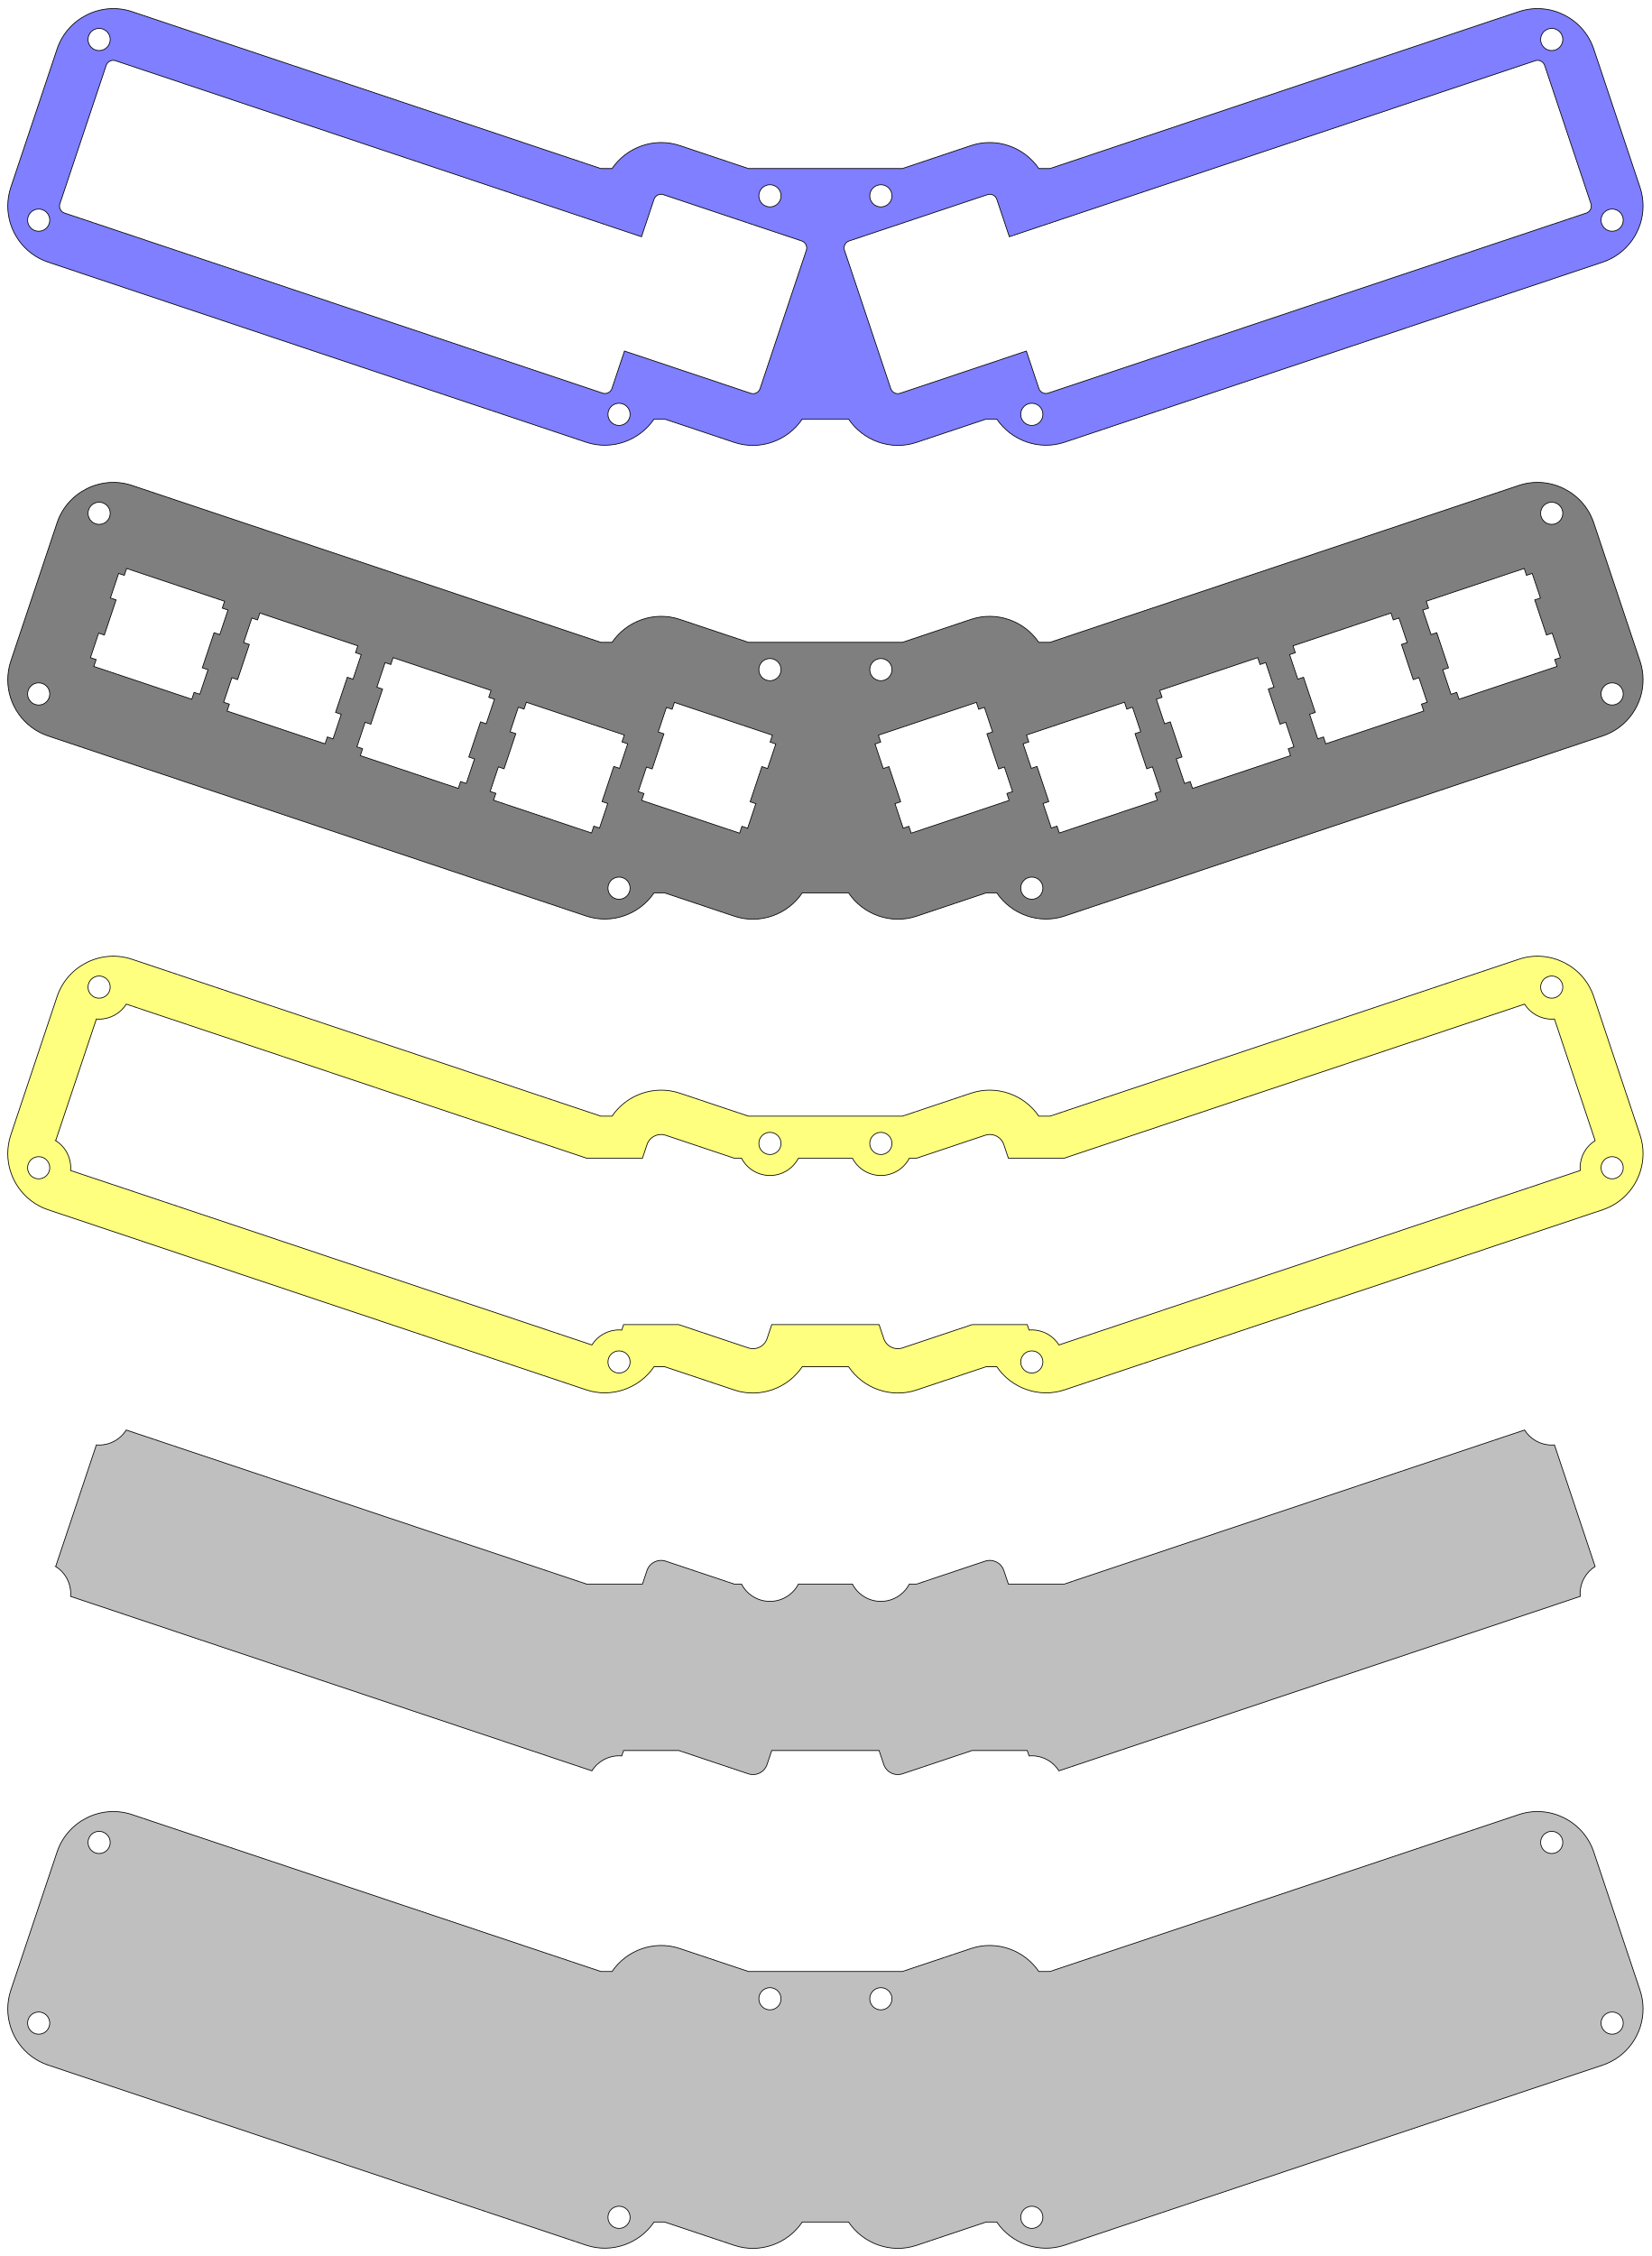
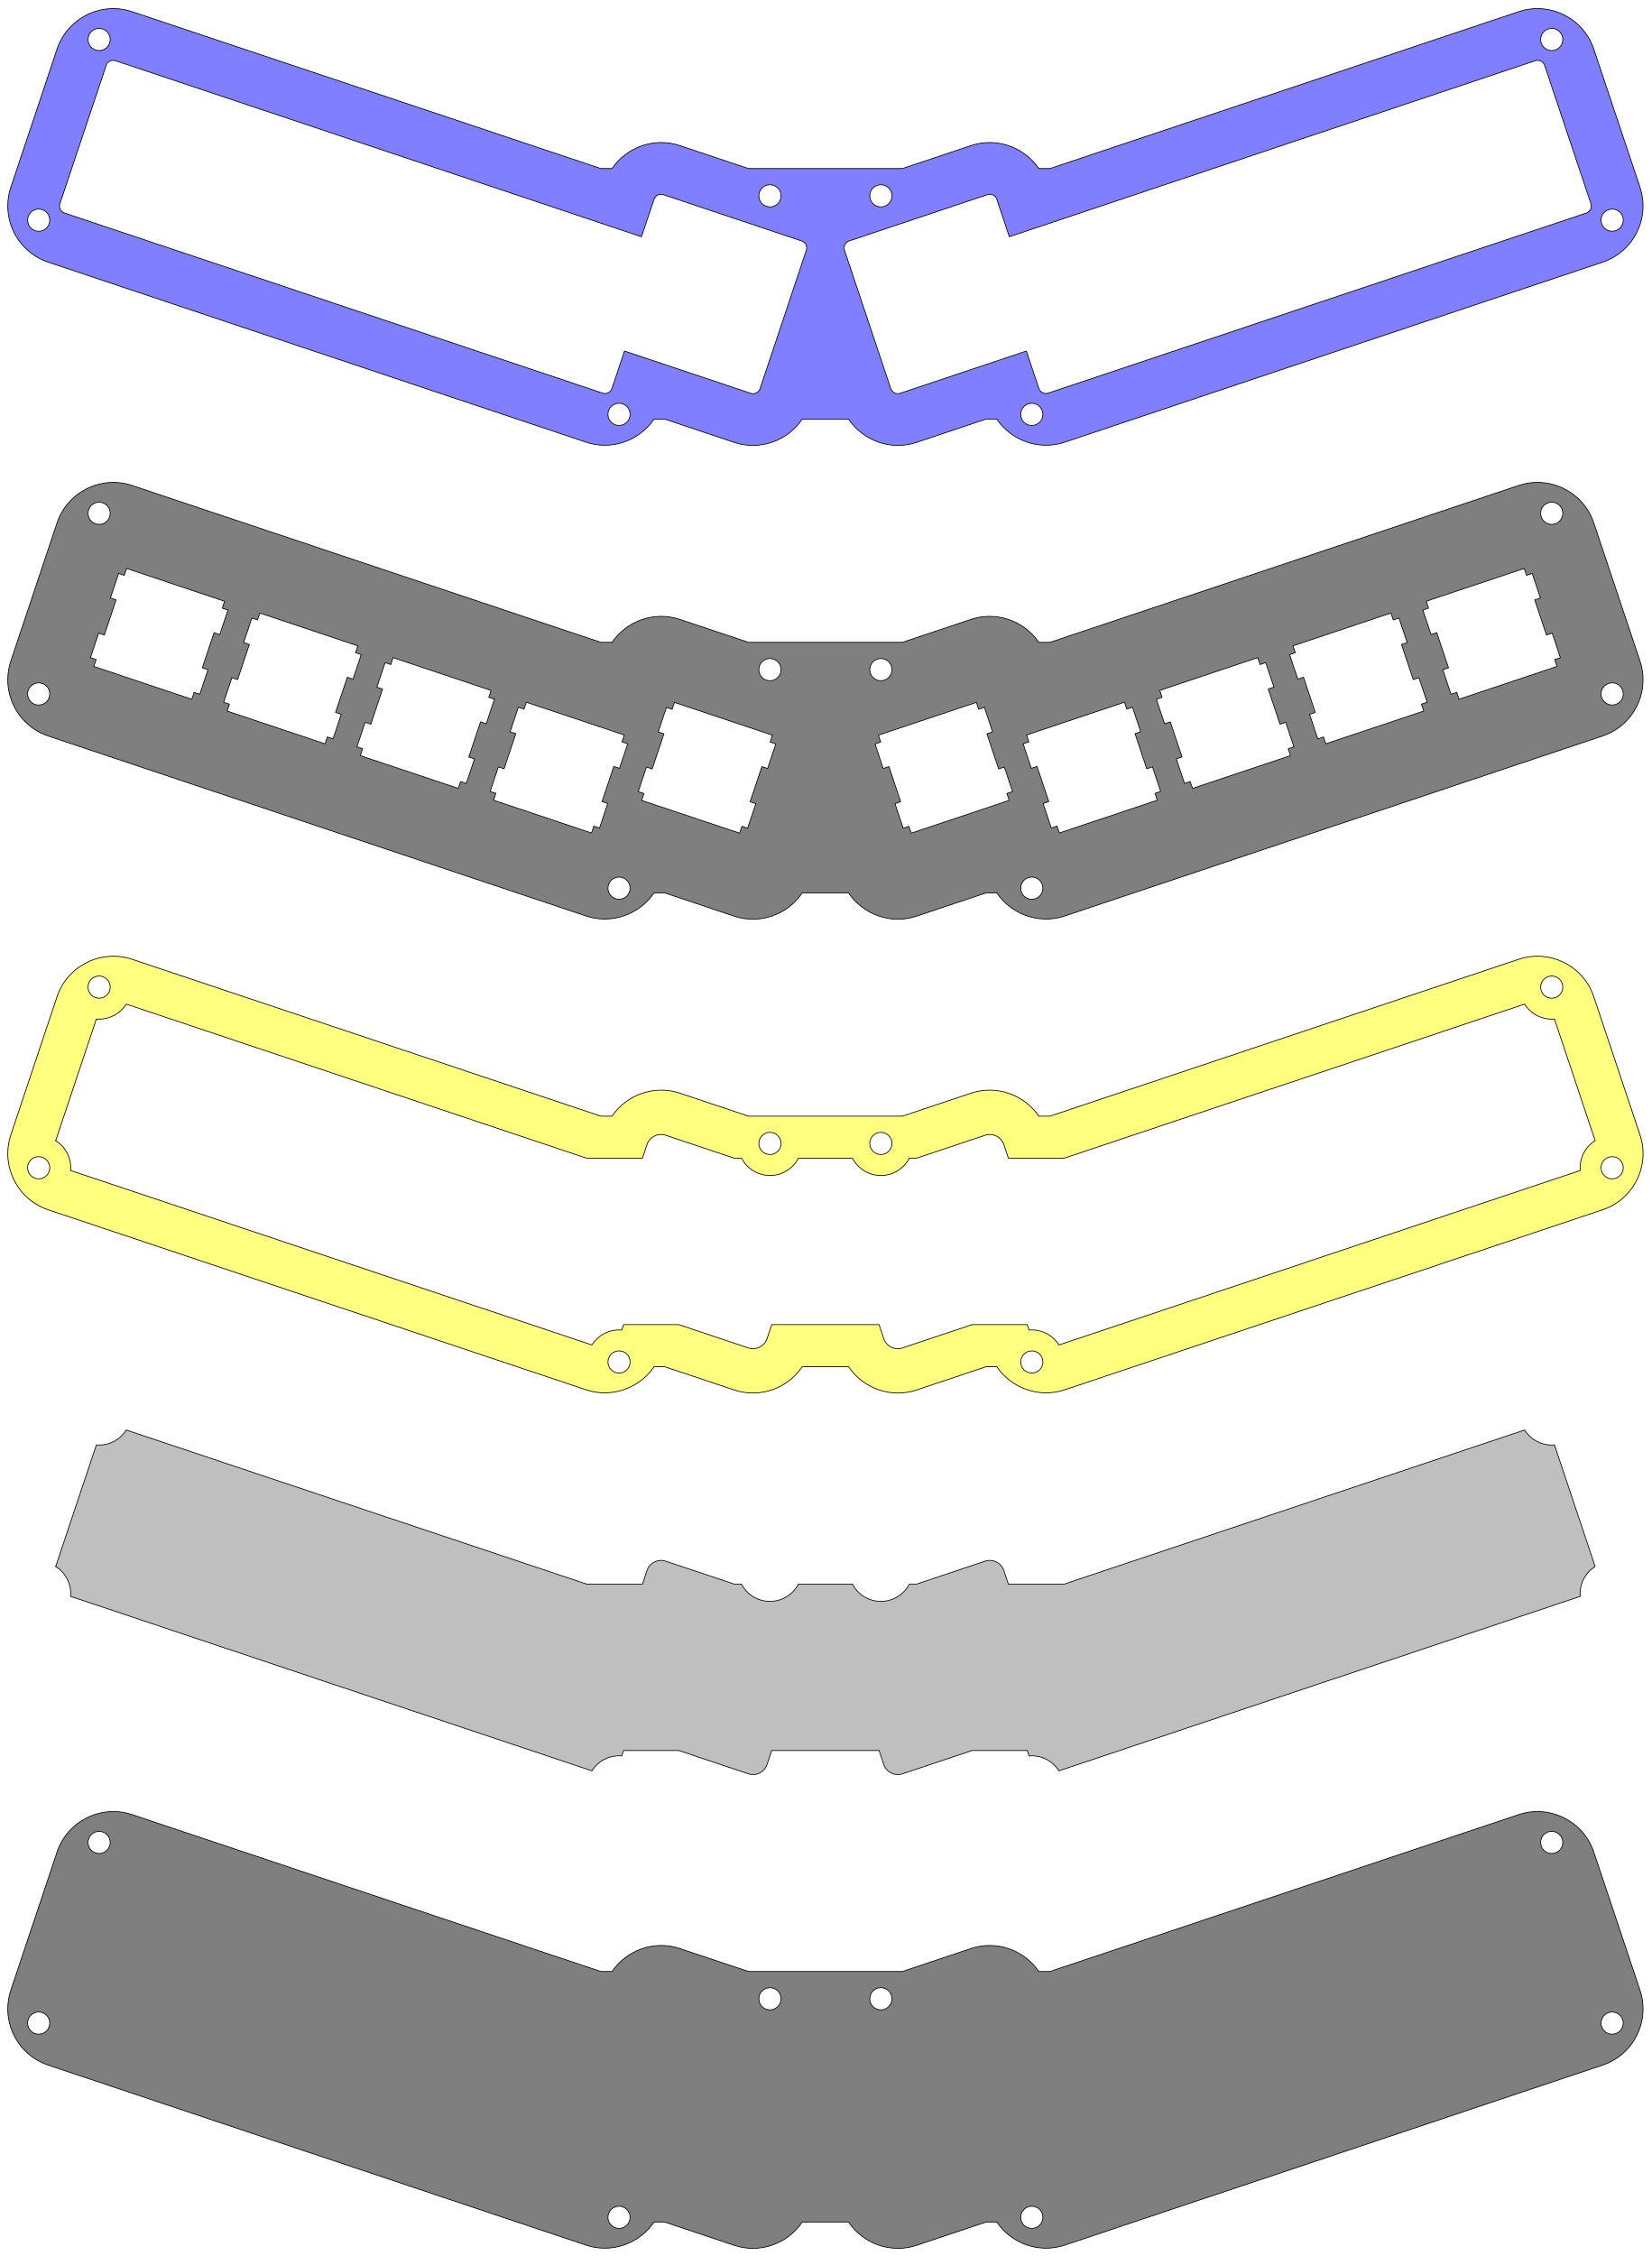
<svg xmlns="http://www.w3.org/2000/svg" height="1152.492" stroke-opacity="1" viewBox="0 0 844 1152" font-size="1" width="843.743" stroke="rgb(0,0,0)" version="1.1">
  <defs />
-   <g stroke-linejoin="miter" stroke-opacity="1.0" fill-opacity="0.5" stroke="rgb(0,0,0)" stroke-width="0.378" fill="rgb(128,128,128)" stroke-linecap="butt" stroke-miterlimit="10.0">
+   <g stroke-linejoin="miter" stroke-opacity="1.0" fill-opacity="0.5" stroke="rgb(0,0,0)" stroke-width="0.378" fill="rgb(0,0,0)" stroke-linecap="butt" stroke-miterlimit="10.0">
    <path d="M 3.969,1026.206 c 0,-3.188 0.496,-6.404 1.563 -9.595c 7.883,-23.56 15.766,-47.12 23.649 -70.681c 5.27,-15.75 22.518,-24.349 38.268 -19.08c 22.7,7.595 45.4,15.191 68.1 22.786c 0.86,0.288 1.72,0.576 2.581 0.864c 0.002,0.001 0.003,0.001 0.004 0.002c 21.838,7.307 43.677,14.614 65.515 21.921c 0.86,0.288 1.72,0.576 2.581 0.864c 21.84,7.308 43.68,14.615 65.519 21.922c 0.86,0.288 1.72,0.576 2.581 0.863c 0.002,0.001 0.003,0.001 0.005 0.002c 10.918,3.653 21.837,7.306 32.755 10.96c 1.907,-0 3.814,-0 5.721 -0c 7.424,-10.92 21.547,-16.118 34.634 -11.739c 11.694,3.913 23.389,7.826 35.083 11.739c 13.114,-0 26.229,-0 39.343 -0c 13.114,-0 26.229,-0 39.343 -0c 11.694,-3.913 23.389,-7.826 35.083 -11.739c 13.088,-4.379 27.21,0.819 34.634 11.739c 1.907,-0 3.814,-0 5.721 -0c 10.918,-3.653 21.837,-7.306 32.755 -10.96c 0.002,-0.001 0.003,-0.001 0.005 -0.002c 0.86,-0.288 1.72,-0.576 2.581 -0.863c 21.84,-7.308 43.68,-14.615 65.519 -21.922c 0.86,-0.288 1.72,-0.576 2.581 -0.864c 21.838,-7.307 43.677,-14.614 65.515 -21.921c 0.002,-0.001 0.003,-0.001 0.004 -0.002c 0.86,-0.288 1.72,-0.576 2.581 -0.864c 22.7,-7.595 45.4,-15.191 68.1 -22.786c 15.75,-5.27 32.998,3.33 38.268 19.08c 7.883,23.56 15.766,47.12 23.649 70.681c 1.067,3.19 1.563,6.406 1.563 9.595c 0,12.609 -8.027,24.452 -20.643 28.673c -22.7,7.595 -45.4,15.191 -68.1 22.786c -0.86,0.288 -1.72,0.576 -2.581 0.864c -0.002,0.001 -0.003,0.001 -0.005 0.002c -21.838,7.307 -43.676,14.614 -65.514 21.921c -0.86,0.288 -1.72,0.576 -2.581 0.864c -0.001,0 -0.002,0.001 -0.003 0.001c -21.839,7.307 -43.677,14.614 -65.516 21.921c -0.86,0.288 -1.721,0.576 -2.581 0.864c -10.92,3.654 -21.84,7.308 -32.76 10.961c -11.78,3.942 -23.56,7.883 -35.34 11.825c -13.122,4.391 -27.284,-0.847 -34.692 -11.825c -1.802,-0 -3.604,-0 -5.406 -0c -11.866,3.97 -23.732,7.941 -35.597 11.911c -13.156,4.402 -27.358,-0.874 -34.75 -11.911c -3.944,-0 -7.889,-0 -11.833 -0c -3.944,-0 -7.889,-0 -11.833 -0c -7.392,11.037 -21.594,16.313 -34.75 11.911c -11.866,-3.97 -23.732,-7.941 -35.597 -11.911c -1.802,-0 -3.604,-0 -5.406 -0c -7.408,10.978 -21.57,16.215 -34.692 11.825c -11.78,-3.942 -23.56,-7.883 -35.34 -11.825c -10.92,-3.654 -21.84,-7.308 -32.76 -10.961c -0.86,-0.288 -1.721,-0.576 -2.581 -0.864c -21.839,-7.307 -43.677,-14.614 -65.516 -21.921c -0.001,-0 -0.002,-0.001 -0.003 -0.001c -0.86,-0.288 -1.72,-0.576 -2.581 -0.864c -21.838,-7.307 -43.676,-14.614 -65.514 -21.921c -0.002,-0.001 -0.003,-0.001 -0.005 -0.002c -0.86,-0.288 -1.72,-0.576 -2.581 -0.864c -22.7,-7.595 -45.4,-15.191 -68.1 -22.786c -12.616,-4.221 -20.643,-16.064 -20.643 -28.673ZM 14.099,1033.404 c 0,3.131 2.538,5.669 5.669 5.669c 3.131,-0 5.669,-2.538 5.669 -5.669c 0,-3.131 -2.538,-5.669 -5.669 -5.669c -3.131,-0 -5.669,2.538 -5.669 5.669ZM 44.987,941.087 c 0,3.131 2.538,5.669 5.669 5.669c 3.131,-0 5.669,-2.538 5.669 -5.669c 0,-3.131 -2.538,-5.669 -5.669 -5.669c -3.131,-0 -5.669,2.538 -5.669 5.669ZM 310.716,1132.651 c 0,3.131 2.538,5.669 5.669 5.669c 3.131,-0 5.669,-2.538 5.669 -5.669c 0,-3.131 -2.538,-5.669 -5.669 -5.669c -3.131,-0 -5.669,2.538 -5.669 5.669ZM 387.856,1020.976 c 0,3.131 2.538,5.669 5.669 5.669c 3.131,-0 5.669,-2.538 5.669 -5.669c 0,-3.131 -2.538,-5.669 -5.669 -5.669c -3.131,-0 -5.669,2.538 -5.669 5.669ZM 444.548,1020.976 c 0,3.131 2.538,5.669 5.669 5.669c 3.131,-0 5.669,-2.538 5.669 -5.669c 0,-3.131 -2.538,-5.669 -5.669 -5.669c -3.131,-0 -5.669,2.538 -5.669 5.669ZM 521.688,1132.651 c 0,3.131 2.538,5.669 5.669 5.669c 3.131,-0 5.669,-2.538 5.669 -5.669c 0,-3.131 -2.538,-5.669 -5.669 -5.669c -3.131,-0 -5.669,2.538 -5.669 5.669ZM 787.417,941.087 c 0,3.131 2.538,5.669 5.669 5.669c 3.131,-0 5.669,-2.538 5.669 -5.669c 0,-3.131 -2.538,-5.669 -5.669 -5.669c -3.131,-0 -5.669,2.538 -5.669 5.669ZM 818.305,1033.404 c 0,3.131 2.538,5.669 5.669 5.669c 3.131,-0 5.669,-2.538 5.669 -5.669c 0,-3.131 -2.538,-5.669 -5.669 -5.669c -3.131,-0 -5.669,2.538 -5.669 5.669Z" />
  </g>
  <g stroke-linejoin="miter" stroke-opacity="1.0" fill-opacity="0.5" stroke="rgb(0,0,0)" stroke-width="0.378" fill="rgb(128,128,128)" stroke-linecap="butt" stroke-miterlimit="10.0">
    <path d="M 28.47,800.071 c 6.928,-20.707 13.857,-41.414 20.785 -62.121c 0.462,0.039 0.93,0.059 1.402 0.059c 5.848,-0 10.98,-3.065 13.878 -7.676c 21.273,7.118 42.546,14.236 63.819 21.354c 0.86,0.288 1.72,0.576 2.581 0.864c 0.002,0.001 0.003,0.001 0.004 0.002c 21.838,7.307 43.677,14.614 65.515 21.921c 0.86,0.288 1.72,0.576 2.581 0.864c 21.84,7.308 43.68,14.615 65.519 21.922c 0.86,0.288 1.72,0.576 2.581 0.864c 0.002,0.001 0.003,0.001 0.005 0.002c 10.918,3.653 21.837,7.306 32.755 10.96c 9.485,-0 18.971,-0 28.456 -0c 0.777,-2.323 1.554,-4.646 2.332 -6.969c 1.321,-3.947 5.62,-6.09 9.567 -4.77c 11.694,3.913 23.389,7.826 35.084 11.739c 1.22,-0 2.441,-0 3.661 -0c 2.732,5.239 8.214,8.815 14.531 8.815c 6.317,-0 11.799,-3.577 14.531 -8.815c 4.605,-0 9.21,-0 13.815 -0c 4.605,-0 9.21,-0 13.815 -0c 2.732,5.239 8.214,8.815 14.531 8.815c 6.317,-0 11.799,-3.577 14.531 -8.815c 1.22,-0 2.441,-0 3.661 -0c 11.694,-3.913 23.389,-7.826 35.084 -11.739c 3.947,-1.321 8.246,0.823 9.567 4.77c 0.777,2.323 1.554,4.646 2.332 6.969c 9.485,-0 18.971,-0 28.456 -0c 0,-0 0,-0 0 -0c 10.918,-3.653 21.837,-7.306 32.755 -10.96c 0.002,-0.001 0.003,-0.001 0.005 -0.002c 0.86,-0.288 1.72,-0.576 2.581 -0.864c 21.84,-7.308 43.68,-14.615 65.519 -21.922c 0.86,-0.288 1.72,-0.576 2.581 -0.864c 21.838,-7.307 43.677,-14.614 65.515 -21.921c 0.002,-0.001 0.003,-0.001 0.004 -0.002c 0.86,-0.288 1.72,-0.576 2.581 -0.864c 21.273,-7.118 42.546,-14.236 63.819 -21.354c 2.897,4.611 8.03,7.676 13.878 7.676c 0.472,-0 0.94,-0.02 1.402 -0.059c 6.928,20.707 13.857,41.414 20.785 62.121c -4.611,2.897 -7.676,8.03 -7.676 13.878c 0,0.472 0.02,0.94 0.059 1.402c -21.274,7.118 -42.547,14.236 -63.821 21.354c -0.86,0.288 -1.72,0.576 -2.581 0.864c -0.002,0.001 -0.003,0.001 -0.005 0.002c -21.838,7.307 -43.676,14.614 -65.514 21.921c -0.86,0.288 -1.72,0.576 -2.581 0.864c -0.001,0 -0.002,0.001 -0.003 0.001c -21.839,7.307 -43.677,14.614 -65.516 21.921c -0.86,0.288 -1.72,0.576 -2.581 0.864c -10.92,3.654 -21.84,7.308 -32.76 10.961c -10.353,3.464 -20.706,6.928 -31.06 10.392c -2.897,-4.611 -8.03,-7.676 -13.878 -7.676c -0.472,-0 -0.94,0.02 -1.402 0.059c -0.309,-0.925 -0.619,-1.85 -0.929 -2.775c -9.39,-0 -18.78,-0 -28.171 -0c -11.866,3.97 -23.732,7.94 -35.597 11.911c -3.947,1.321 -8.246,-0.823 -9.567 -4.77c -0.796,-2.38 -1.593,-4.761 -2.389 -7.141c -9.144,-0 -18.288,-0 -27.431 -0c -9.144,-0 -18.288,-0 -27.431 -0c -0.796,2.38 -1.593,4.761 -2.389 7.141c -1.321,3.947 -5.62,6.09 -9.567 4.77c -11.866,-3.97 -23.732,-7.941 -35.597 -11.911c -9.39,-0 -18.78,-0 -28.171 -0c -0.309,0.925 -0.619,1.85 -0.929 2.775c -0.462,-0.039 -0.93,-0.059 -1.402 -0.059c -5.848,-0 -10.98,3.065 -13.878 7.676c -10.353,-3.464 -20.706,-6.928 -31.06 -10.392c -10.92,-3.654 -21.84,-7.308 -32.76 -10.961c -0.86,-0.288 -1.72,-0.576 -2.581 -0.864c -21.839,-7.307 -43.677,-14.614 -65.516 -21.921c -0.001,-0 -0.002,-0.001 -0.003 -0.001c -0.86,-0.288 -1.72,-0.576 -2.581 -0.864c -21.838,-7.307 -43.676,-14.614 -65.514 -21.921c -0.002,-0.001 -0.003,-0.001 -0.005 -0.002c -0.86,-0.288 -1.72,-0.576 -2.581 -0.864c -21.273,-7.118 -42.547,-14.236 -63.821 -21.354c 0.039,-0.462 0.059,-0.93 0.059 -1.402c 0,-5.848 -3.065,-10.98 -7.676 -13.878Z" />
  </g>
  <g stroke-linejoin="miter" stroke-opacity="1.0" fill-opacity="0.5" stroke="rgb(0,0,0)" stroke-width="0.378" fill="rgb(255,255,0)" stroke-linecap="butt" stroke-miterlimit="10.0">
    <path d="M 3.969,589.118 c 0,-3.188 0.496,-6.404 1.563 -9.595c 7.883,-23.56 15.766,-47.12 23.649 -70.681c 5.27,-15.75 22.518,-24.349 38.268 -19.08c 22.7,7.595 45.4,15.191 68.1 22.786c 0.86,0.288 1.72,0.576 2.581 0.864c 0.002,0.001 0.003,0.001 0.004 0.002c 21.838,7.307 43.677,14.614 65.515 21.921c 0.86,0.288 1.72,0.576 2.581 0.864c 21.84,7.308 43.68,14.615 65.519 21.922c 0.86,0.288 1.72,0.576 2.581 0.863c 0.002,0.001 0.003,0.001 0.005 0.002c 10.918,3.653 21.837,7.306 32.755 10.96c 1.907,-0 3.814,-0 5.721 -0c 7.424,-10.92 21.547,-16.118 34.634 -11.739c 11.694,3.913 23.389,7.826 35.083 11.739c 13.114,-0 26.229,-0 39.343 -0c 13.114,-0 26.229,-0 39.343 -0c 11.694,-3.913 23.389,-7.826 35.083 -11.739c 13.088,-4.379 27.21,0.819 34.634 11.739c 1.907,-0 3.814,-0 5.721 -0c 10.918,-3.653 21.837,-7.306 32.755 -10.96c 0.002,-0.001 0.003,-0.001 0.005 -0.002c 0.86,-0.288 1.72,-0.576 2.581 -0.863c 21.84,-7.308 43.68,-14.615 65.519 -21.922c 0.86,-0.288 1.72,-0.576 2.581 -0.864c 21.838,-7.307 43.677,-14.614 65.515 -21.921c 0.002,-0.001 0.003,-0.001 0.004 -0.002c 0.86,-0.288 1.72,-0.576 2.581 -0.864c 22.7,-7.595 45.4,-15.191 68.1 -22.786c 15.75,-5.27 32.998,3.33 38.268 19.08c 7.883,23.56 15.766,47.12 23.649 70.681c 1.067,3.19 1.563,6.406 1.563 9.595c 0,12.609 -8.027,24.452 -20.643 28.673c -22.7,7.595 -45.4,15.191 -68.1 22.786c -0.86,0.288 -1.72,0.576 -2.581 0.864c -0.002,0.001 -0.003,0.001 -0.005 0.002c -21.838,7.307 -43.676,14.614 -65.514 21.921c -0.86,0.288 -1.72,0.576 -2.581 0.864c -0.001,0 -0.002,0.001 -0.003 0.001c -21.839,7.307 -43.677,14.614 -65.516 21.921c -0.86,0.288 -1.721,0.576 -2.581 0.864c -10.92,3.654 -21.84,7.308 -32.76 10.961c -11.78,3.942 -23.56,7.883 -35.34 11.825c -13.122,4.391 -27.284,-0.847 -34.692 -11.825c -1.802,-0 -3.604,-0 -5.406 -0c -11.866,3.97 -23.732,7.941 -35.597 11.911c -13.156,4.402 -27.358,-0.874 -34.75 -11.911c -3.944,-0 -7.889,-0 -11.833 -0c -3.944,-0 -7.889,-0 -11.833 -0c -7.392,11.037 -21.594,16.313 -34.75 11.911c -11.866,-3.97 -23.732,-7.941 -35.597 -11.911c -1.802,-0 -3.604,-0 -5.406 -0c -7.408,10.978 -21.57,16.215 -34.692 11.825c -11.78,-3.942 -23.56,-7.883 -35.34 -11.825c -10.92,-3.654 -21.84,-7.308 -32.76 -10.961c -0.86,-0.288 -1.721,-0.576 -2.581 -0.864c -21.839,-7.307 -43.677,-14.614 -65.516 -21.921c -0.001,-0 -0.002,-0.001 -0.003 -0.001c -0.86,-0.288 -1.72,-0.576 -2.581 -0.864c -21.838,-7.307 -43.676,-14.614 -65.514 -21.921c -0.002,-0.001 -0.003,-0.001 -0.005 -0.002c -0.86,-0.288 -1.72,-0.576 -2.581 -0.864c -22.7,-7.595 -45.4,-15.191 -68.1 -22.786c -12.616,-4.221 -20.643,-16.064 -20.643 -28.673ZM 28.47,582.438 c 4.611,2.897 7.676,8.03 7.676 13.878c 0,0.472 -0.02,0.94 -0.059 1.402c 21.274,7.118 42.547,14.236 63.821 21.354c 0.86,0.288 1.72,0.576 2.581 0.864c 0.002,0.001 0.003,0.001 0.005 0.002c 21.838,7.307 43.676,14.614 65.514 21.921c 0.86,0.288 1.72,0.576 2.581 0.864c 0.001,0 0.002,0.001 0.003 0.001c 21.839,7.307 43.677,14.614 65.516 21.921c 0.86,0.288 1.72,0.576 2.581 0.864c 10.92,3.654 21.84,7.308 32.76 10.961c 10.353,3.464 20.706,6.928 31.06 10.392c 2.897,-4.611 8.03,-7.676 13.878 -7.676c 0.472,-0 0.94,0.02 1.402 0.059c 0.309,-0.925 0.619,-1.85 0.929 -2.775c 9.39,-0 18.78,-0 28.171 -0c 11.866,3.97 23.732,7.94 35.597 11.911c 3.947,1.321 8.246,-0.823 9.567 -4.77c 0.796,-2.38 1.593,-4.761 2.389 -7.141c 9.144,-0 18.288,-0 27.431 -0c 9.144,-0 18.288,-0 27.431 -0c 0.796,2.38 1.593,4.761 2.389 7.141c 1.321,3.947 5.62,6.09 9.567 4.77c 11.866,-3.97 23.732,-7.941 35.597 -11.911c 9.39,-0 18.78,-0 28.171 -0c 0.309,0.925 0.619,1.85 0.929 2.775c 0.462,-0.039 0.93,-0.059 1.402 -0.059c 5.848,-0 10.98,3.065 13.878 7.676c 10.353,-3.464 20.706,-6.928 31.06 -10.392c 10.92,-3.654 21.84,-7.308 32.76 -10.961c 0.86,-0.288 1.72,-0.576 2.581 -0.864c 21.839,-7.307 43.677,-14.614 65.516 -21.921c 0.001,-0 0.002,-0.001 0.003 -0.001c 0.86,-0.288 1.72,-0.576 2.581 -0.864c 21.838,-7.307 43.676,-14.614 65.514 -21.921c 0.002,-0.001 0.003,-0.001 0.005 -0.002c 0.86,-0.288 1.72,-0.576 2.581 -0.864c 21.273,-7.118 42.547,-14.236 63.821 -21.354c -0.039,-0.462 -0.059,-0.93 -0.059 -1.402c 0,-5.848 3.065,-10.98 7.676 -13.878c -6.928,-20.707 -13.857,-41.414 -20.785 -62.121c -0.462,0.039 -0.93,0.059 -1.402 0.059c -5.848,-0 -10.98,-3.065 -13.878 -7.676c -21.273,7.118 -42.546,14.236 -63.819 21.354c -0.86,0.288 -1.72,0.576 -2.581 0.864c -0.002,0.001 -0.003,0.001 -0.004 0.002c -21.838,7.307 -43.677,14.614 -65.515 21.921c -0.86,0.288 -1.72,0.576 -2.581 0.864c -21.84,7.308 -43.68,14.615 -65.519 21.922c -0.86,0.288 -1.72,0.576 -2.581 0.864c -0.002,0.001 -0.003,0.001 -0.005 0.002c -10.918,3.653 -21.837,7.306 -32.755 10.96c 0,-0 -0,-0 -0 -0c -9.486,-0 -18.971,-0 -28.456 -0c -0.777,-2.323 -1.554,-4.646 -2.332 -6.969c -1.321,-3.947 -5.62,-6.09 -9.567 -4.77c -11.694,3.913 -23.389,7.826 -35.084 11.739c -1.22,-0 -2.441,-0 -3.661 -0c -2.732,5.239 -8.214,8.815 -14.531 8.815c -6.317,-0 -11.799,-3.577 -14.531 -8.815c -4.605,-0 -9.21,-0 -13.815 -0c -4.605,-0 -9.21,-0 -13.815 -0c -2.732,5.239 -8.214,8.815 -14.531 8.815c -6.317,-0 -11.799,-3.577 -14.531 -8.815c -1.22,-0 -2.441,-0 -3.661 -0c -11.694,-3.913 -23.389,-7.826 -35.084 -11.739c -3.947,-1.321 -8.246,0.823 -9.567 4.77c -0.777,2.323 -1.554,4.646 -2.332 6.969c -9.485,-0 -18.971,-0 -28.456 -0c -10.918,-3.653 -21.837,-7.306 -32.755 -10.96c -0.002,-0.001 -0.003,-0.001 -0.005 -0.002c -0.86,-0.288 -1.72,-0.576 -2.581 -0.864c -21.84,-7.308 -43.68,-14.615 -65.519 -21.922c -0.86,-0.288 -1.72,-0.576 -2.581 -0.864c -21.838,-7.307 -43.677,-14.614 -65.515 -21.921c -0.002,-0.001 -0.003,-0.001 -0.004 -0.002c -0.86,-0.288 -1.72,-0.576 -2.581 -0.864c -21.273,-7.118 -42.546,-14.236 -63.819 -21.354c -2.897,4.611 -8.03,7.676 -13.878 7.676c -0.472,-0 -0.94,-0.02 -1.402 -0.059c -6.928,20.707 -13.857,41.414 -20.785 62.121ZM 14.099,596.316 c 0,3.131 2.538,5.669 5.669 5.669c 3.131,-0 5.669,-2.538 5.669 -5.669c 0,-3.131 -2.538,-5.669 -5.669 -5.669c -3.131,-0 -5.669,2.538 -5.669 5.669ZM 44.987,503.999 c 0,3.131 2.538,5.669 5.669 5.669c 3.131,-0 5.669,-2.538 5.669 -5.669c 0,-3.131 -2.538,-5.669 -5.669 -5.669c -3.131,-0 -5.669,2.538 -5.669 5.669ZM 310.716,695.563 c 0,3.131 2.538,5.669 5.669 5.669c 3.131,-0 5.669,-2.538 5.669 -5.669c 0,-3.131 -2.538,-5.669 -5.669 -5.669c -3.131,-0 -5.669,2.538 -5.669 5.669ZM 387.856,583.888 c 0,3.131 2.538,5.669 5.669 5.669c 3.131,-0 5.669,-2.538 5.669 -5.669c 0,-3.131 -2.538,-5.669 -5.669 -5.669c -3.131,-0 -5.669,2.538 -5.669 5.669ZM 444.548,583.888 c 0,3.131 2.538,5.669 5.669 5.669c 3.131,-0 5.669,-2.538 5.669 -5.669c 0,-3.131 -2.538,-5.669 -5.669 -5.669c -3.131,-0 -5.669,2.538 -5.669 5.669ZM 521.688,695.563 c 0,3.131 2.538,5.669 5.669 5.669c 3.131,-0 5.669,-2.538 5.669 -5.669c 0,-3.131 -2.538,-5.669 -5.669 -5.669c -3.131,-0 -5.669,2.538 -5.669 5.669ZM 787.417,503.999 c 0,3.131 2.538,5.669 5.669 5.669c 3.131,-0 5.669,-2.538 5.669 -5.669c 0,-3.131 -2.538,-5.669 -5.669 -5.669c -3.131,-0 -5.669,2.538 -5.669 5.669ZM 818.305,596.316 c 0,3.131 2.538,5.669 5.669 5.669c 3.131,-0 5.669,-2.538 5.669 -5.669c 0,-3.131 -2.538,-5.669 -5.669 -5.669c -3.131,-0 -5.669,2.538 -5.669 5.669Z" />
  </g>
  <g stroke-linejoin="miter" stroke-opacity="1.0" fill-opacity="0.5" stroke="rgb(0,0,0)" stroke-width="0.378" fill="rgb(0,0,0)" stroke-linecap="butt" stroke-miterlimit="10.0">
    <path d="M 3.969,346.996 c 0,-3.188 0.496,-6.404 1.563 -9.595c 7.883,-23.56 15.766,-47.12 23.649 -70.681c 5.27,-15.75 22.518,-24.349 38.268 -19.08c 22.7,7.595 45.4,15.191 68.1 22.786c 0.86,0.288 1.72,0.576 2.581 0.864c 0.002,0.001 0.003,0.001 0.004 0.002c 21.838,7.307 43.677,14.614 65.515 21.921c 0.86,0.288 1.72,0.576 2.581 0.864c 21.84,7.308 43.68,14.615 65.519 21.922c 0.86,0.288 1.72,0.576 2.581 0.863c 0.002,0.001 0.003,0.001 0.005 0.002c 10.918,3.653 21.837,7.306 32.755 10.96c 1.907,-0 3.814,-0 5.721 -0c 7.424,-10.92 21.547,-16.118 34.634 -11.739c 11.694,3.913 23.389,7.826 35.083 11.739c 13.114,-0 26.229,-0 39.343 -0c 13.114,-0 26.229,-0 39.343 -0c 11.694,-3.913 23.389,-7.826 35.083 -11.739c 13.088,-4.379 27.21,0.819 34.634 11.739c 1.907,-0 3.814,-0 5.721 -0c 10.918,-3.653 21.837,-7.306 32.755 -10.96c 0.002,-0.001 0.003,-0.001 0.005 -0.002c 0.86,-0.288 1.72,-0.576 2.581 -0.863c 21.84,-7.308 43.68,-14.615 65.519 -21.922c 0.86,-0.288 1.72,-0.576 2.581 -0.864c 21.838,-7.307 43.677,-14.614 65.515 -21.921c 0.002,-0.001 0.003,-0.001 0.004 -0.002c 0.86,-0.288 1.72,-0.576 2.581 -0.864c 22.7,-7.595 45.4,-15.191 68.1 -22.786c 15.75,-5.27 32.998,3.33 38.268 19.08c 7.883,23.56 15.766,47.12 23.649 70.681c 1.067,3.19 1.563,6.406 1.563 9.595c 0,12.609 -8.027,24.452 -20.643 28.673c -22.7,7.595 -45.4,15.191 -68.1 22.786c -0.86,0.288 -1.72,0.576 -2.581 0.864c -0.002,0.001 -0.003,0.001 -0.005 0.002c -21.838,7.307 -43.676,14.614 -65.514 21.921c -0.86,0.288 -1.72,0.576 -2.581 0.864c -0.001,0 -0.002,0.001 -0.003 0.001c -21.839,7.307 -43.677,14.614 -65.516 21.921c -0.86,0.288 -1.721,0.576 -2.581 0.864c -10.92,3.654 -21.84,7.308 -32.76 10.961c -11.78,3.942 -23.56,7.883 -35.34 11.825c -13.122,4.391 -27.284,-0.847 -34.692 -11.825c -1.802,-0 -3.604,-0 -5.406 -0c -11.866,3.97 -23.732,7.941 -35.597 11.911c -13.156,4.402 -27.358,-0.874 -34.75 -11.911c -3.944,-0 -7.889,-0 -11.833 -0c -3.944,-0 -7.889,-0 -11.833 -0c -7.392,11.037 -21.594,16.313 -34.75 11.911c -11.866,-3.97 -23.732,-7.941 -35.597 -11.911c -1.802,-0 -3.604,-0 -5.406 -0c -7.408,10.978 -21.57,16.215 -34.692 11.825c -11.78,-3.942 -23.56,-7.883 -35.34 -11.825c -10.92,-3.654 -21.84,-7.308 -32.76 -10.961c -0.86,-0.288 -1.721,-0.576 -2.581 -0.864c -21.839,-7.307 -43.677,-14.614 -65.516 -21.921c -0.001,-0 -0.002,-0.001 -0.003 -0.001c -0.86,-0.288 -1.72,-0.576 -2.581 -0.864c -21.838,-7.307 -43.676,-14.614 -65.514 -21.921c -0.002,-0.001 -0.003,-0.001 -0.005 -0.002c -0.86,-0.288 -1.72,-0.576 -2.581 -0.864c -22.7,-7.595 -45.4,-15.191 -68.1 -22.786c -12.616,-4.221 -20.643,-16.064 -20.643 -28.673ZM 46.221,335.65 c 0.971,0.325 1.942,0.65 2.913 0.975c -0.392,1.171 -0.784,2.343 -1.176 3.514c 16.691,5.585 33.381,11.169 50.072 16.754c 0.392,-1.171 0.784,-2.343 1.176 -3.514c 0.971,0.325 1.942,0.65 2.913 0.975c 1.399,-4.182 2.798,-8.363 4.197 -12.545c -0.971,-0.325 -1.942,-0.65 -2.913 -0.975c 2.002,-5.984 4.005,-11.969 6.007 -17.953c 0.971,0.325 1.942,0.65 2.913 0.975c 1.399,-4.182 2.798,-8.363 4.197 -12.545c -0.971,-0.325 -1.942,-0.65 -2.913 -0.975c 0.392,-1.171 0.784,-2.343 1.176 -3.514c -16.691,-5.585 -33.381,-11.169 -50.072 -16.754c -0.392,1.171 -0.784,2.343 -1.176 3.514c -0.971,-0.325 -1.942,-0.65 -2.913 -0.975c -1.399,4.182 -2.798,8.363 -4.197 12.545c 0.971,0.325 1.942,0.65 2.913 0.975c -2.002,5.984 -4.005,11.969 -6.007 17.953c -0.971,-0.325 -1.942,-0.65 -2.913 -0.975c -1.399,4.182 -2.798,8.363 -4.197 12.545ZM 114.321,358.436 c 0.971,0.325 1.942,0.65 2.913 0.975c -0.392,1.171 -0.784,2.343 -1.176 3.514c 16.691,5.585 33.381,11.169 50.072 16.754c 0.392,-1.171 0.784,-2.343 1.176 -3.514c 0.971,0.325 1.942,0.65 2.913 0.975c 1.399,-4.182 2.798,-8.363 4.197 -12.545c -0.971,-0.325 -1.942,-0.65 -2.913 -0.975c 2.002,-5.984 4.005,-11.969 6.007 -17.953c 0.971,0.325 1.942,0.65 2.913 0.975c 1.399,-4.182 2.798,-8.363 4.197 -12.545c -0.971,-0.325 -1.942,-0.65 -2.913 -0.975c 0.392,-1.171 0.784,-2.343 1.176 -3.514c -16.691,-5.585 -33.381,-11.169 -50.072 -16.754c -0.392,1.171 -0.784,2.343 -1.176 3.514c -0.971,-0.325 -1.942,-0.65 -2.913 -0.975c -1.399,4.182 -2.798,8.363 -4.197 12.545c 0.971,0.325 1.942,0.65 2.913 0.975c -2.002,5.984 -4.005,11.969 -6.007 17.953c -0.971,-0.325 -1.942,-0.65 -2.913 -0.975c -1.399,4.182 -2.798,8.363 -4.197 12.545ZM 182.421,381.222 c 0.971,0.325 1.942,0.65 2.913 0.975c -0.392,1.171 -0.784,2.343 -1.176 3.514c 16.691,5.585 33.381,11.169 50.072 16.754c 0.392,-1.171 0.784,-2.343 1.176 -3.514c 0.971,0.325 1.942,0.65 2.913 0.975c 1.399,-4.182 2.798,-8.363 4.197 -12.545c -0.971,-0.325 -1.942,-0.65 -2.913 -0.975c 2.002,-5.984 4.005,-11.969 6.007 -17.953c 0.971,0.325 1.942,0.65 2.913 0.975c 1.399,-4.182 2.798,-8.363 4.197 -12.545c -0.971,-0.325 -1.942,-0.65 -2.913 -0.975c 0.392,-1.171 0.784,-2.343 1.176 -3.514c -16.691,-5.585 -33.381,-11.169 -50.072 -16.754c -0.392,1.171 -0.784,2.343 -1.176 3.514c -0.971,-0.325 -1.942,-0.65 -2.913 -0.975c -1.399,4.182 -2.798,8.363 -4.197 12.545c 0.971,0.325 1.942,0.65 2.913 0.975c -2.002,5.984 -4.005,11.969 -6.007 17.953c -0.971,-0.325 -1.942,-0.65 -2.913 -0.975c -1.399,4.182 -2.798,8.363 -4.197 12.545ZM 250.521,404.008 c 0.971,0.325 1.942,0.65 2.913 0.975c -0.392,1.171 -0.784,2.343 -1.176 3.514c 16.691,5.585 33.381,11.169 50.072 16.754c 0.392,-1.171 0.784,-2.343 1.176 -3.514c 0.971,0.325 1.942,0.65 2.913 0.975c 1.399,-4.182 2.798,-8.363 4.197 -12.545c -0.971,-0.325 -1.942,-0.65 -2.913 -0.975c 2.002,-5.984 4.005,-11.969 6.007 -17.953c 0.971,0.325 1.942,0.65 2.913 0.975c 1.399,-4.182 2.798,-8.363 4.197 -12.545c -0.971,-0.325 -1.942,-0.65 -2.913 -0.975c 0.392,-1.171 0.784,-2.343 1.176 -3.514c -16.691,-5.585 -33.381,-11.169 -50.072 -16.754c -0.392,1.171 -0.784,2.343 -1.176 3.514c -0.971,-0.325 -1.942,-0.65 -2.913 -0.975c -1.399,4.182 -2.798,8.363 -4.197 12.545c 0.971,0.325 1.942,0.65 2.913 0.975c -2.002,5.984 -4.005,11.969 -6.007 17.953c -0.971,-0.325 -1.942,-0.65 -2.913 -0.975c -1.399,4.182 -2.798,8.363 -4.197 12.545ZM 326.216,404.094 c 0.971,0.325 1.942,0.65 2.913 0.975c -0.392,1.171 -0.784,2.343 -1.176 3.514c 16.691,5.585 33.381,11.169 50.072 16.754c 0.392,-1.171 0.784,-2.343 1.176 -3.514c 0.971,0.325 1.942,0.65 2.913 0.975c 1.399,-4.182 2.798,-8.363 4.197 -12.545c -0.971,-0.325 -1.942,-0.65 -2.913 -0.975c 2.002,-5.984 4.005,-11.969 6.007 -17.953c 0.971,0.325 1.942,0.65 2.913 0.975c 1.399,-4.182 2.798,-8.363 4.197 -12.545c -0.971,-0.325 -1.942,-0.65 -2.913 -0.975c 0.392,-1.171 0.784,-2.343 1.176 -3.514c -16.691,-5.585 -33.381,-11.169 -50.072 -16.754c -0.392,1.171 -0.784,2.343 -1.176 3.514c -0.971,-0.325 -1.942,-0.65 -2.913 -0.975c -1.399,4.182 -2.798,8.363 -4.197 12.545c 0.971,0.325 1.942,0.65 2.913 0.975c -2.002,5.984 -4.005,11.969 -6.007 17.953c -0.971,-0.325 -1.942,-0.65 -2.913 -0.975c -1.399,4.182 -2.798,8.363 -4.197 12.545ZM 447.226,379.754 c 1.399,4.182 2.798,8.363 4.197 12.545c 0.971,-0.325 1.942,-0.65 2.913 -0.975c 2.002,5.984 4.005,11.969 6.007 17.953c -0.971,0.325 -1.942,0.65 -2.913 0.975c 1.399,4.182 2.798,8.363 4.197 12.545c 0.971,-0.325 1.942,-0.65 2.913 -0.975c 0.392,1.171 0.784,2.343 1.176 3.514c 16.691,-5.585 33.381,-11.169 50.072 -16.754c -0.392,-1.171 -0.784,-2.343 -1.176 -3.514c 0.971,-0.325 1.942,-0.65 2.913 -0.975c -1.399,-4.182 -2.798,-8.363 -4.197 -12.545c -0.971,0.325 -1.942,0.65 -2.913 0.975c -2.002,-5.984 -4.005,-11.969 -6.007 -17.953c 0.971,-0.325 1.942,-0.65 2.913 -0.975c -1.399,-4.182 -2.798,-8.363 -4.197 -12.545c -0.971,0.325 -1.942,0.65 -2.913 0.975c -0.392,-1.171 -0.784,-2.343 -1.176 -3.514c -16.691,5.585 -33.381,11.169 -50.072 16.754c 0.392,1.171 0.784,2.343 1.176 3.514c -0.971,0.325 -1.942,0.65 -2.913 0.975ZM 522.922,379.668 c 1.399,4.182 2.798,8.363 4.197 12.545c 0.971,-0.325 1.942,-0.65 2.913 -0.975c 2.002,5.984 4.005,11.969 6.007 17.953c -0.971,0.325 -1.942,0.65 -2.913 0.975c 1.399,4.182 2.798,8.363 4.197 12.545c 0.971,-0.325 1.942,-0.65 2.913 -0.975c 0.392,1.171 0.784,2.343 1.176 3.514c 16.691,-5.585 33.381,-11.169 50.072 -16.754c -0.392,-1.171 -0.784,-2.343 -1.176 -3.514c 0.971,-0.325 1.942,-0.65 2.913 -0.975c -1.399,-4.182 -2.798,-8.363 -4.197 -12.545c -0.971,0.325 -1.942,0.65 -2.913 0.975c -2.002,-5.984 -4.005,-11.969 -6.007 -17.953c 0.971,-0.325 1.942,-0.65 2.913 -0.975c -1.399,-4.182 -2.798,-8.363 -4.197 -12.545c -0.971,0.325 -1.942,0.65 -2.913 0.975c -0.392,-1.171 -0.784,-2.343 -1.176 -3.514c -16.691,5.585 -33.381,11.169 -50.072 16.754c 0.392,1.171 0.784,2.343 1.176 3.514c -0.971,0.325 -1.942,0.65 -2.913 0.975ZM 591.022,356.882 c 1.399,4.182 2.798,8.363 4.197 12.545c 0.971,-0.325 1.942,-0.65 2.913 -0.975c 2.002,5.984 4.005,11.969 6.007 17.953c -0.971,0.325 -1.942,0.65 -2.913 0.975c 1.399,4.182 2.798,8.363 4.197 12.545c 0.971,-0.325 1.942,-0.65 2.913 -0.975c 0.392,1.171 0.784,2.343 1.176 3.514c 16.691,-5.585 33.381,-11.169 50.072 -16.754c -0.392,-1.171 -0.784,-2.343 -1.176 -3.514c 0.971,-0.325 1.942,-0.65 2.913 -0.975c -1.399,-4.182 -2.798,-8.363 -4.197 -12.545c -0.971,0.325 -1.942,0.65 -2.913 0.975c -2.002,-5.984 -4.005,-11.969 -6.007 -17.953c 0.971,-0.325 1.942,-0.65 2.913 -0.975c -1.399,-4.182 -2.798,-8.363 -4.197 -12.545c -0.971,0.325 -1.942,0.65 -2.913 0.975c -0.392,-1.171 -0.784,-2.343 -1.176 -3.514c -16.691,5.585 -33.381,11.169 -50.072 16.754c 0.392,1.171 0.784,2.343 1.176 3.514c -0.971,0.325 -1.942,0.65 -2.913 0.975ZM 659.122,334.096 c 1.399,4.182 2.798,8.363 4.197 12.545c 0.971,-0.325 1.942,-0.65 2.913 -0.975c 2.002,5.984 4.005,11.969 6.007 17.953c -0.971,0.325 -1.942,0.65 -2.913 0.975c 1.399,4.182 2.798,8.363 4.197 12.545c 0.971,-0.325 1.942,-0.65 2.913 -0.975c 0.392,1.171 0.784,2.343 1.176 3.514c 16.691,-5.585 33.381,-11.169 50.072 -16.754c -0.392,-1.171 -0.784,-2.343 -1.176 -3.514c 0.971,-0.325 1.942,-0.65 2.913 -0.975c -1.399,-4.182 -2.798,-8.363 -4.197 -12.545c -0.971,0.325 -1.942,0.65 -2.913 0.975c -2.002,-5.984 -4.005,-11.969 -6.007 -17.953c 0.971,-0.325 1.942,-0.65 2.913 -0.975c -1.399,-4.182 -2.798,-8.363 -4.197 -12.545c -0.971,0.325 -1.942,0.65 -2.913 0.975c -0.392,-1.171 -0.784,-2.343 -1.176 -3.514c -16.691,5.585 -33.381,11.169 -50.072 16.754c 0.392,1.171 0.784,2.343 1.176 3.514c -0.971,0.325 -1.942,0.65 -2.913 0.975ZM 727.222,311.31 c 1.399,4.182 2.798,8.363 4.197 12.545c 0.971,-0.325 1.942,-0.65 2.913 -0.975c 2.002,5.984 4.005,11.969 6.007 17.953c -0.971,0.325 -1.942,0.65 -2.913 0.975c 1.399,4.182 2.798,8.363 4.197 12.545c 0.971,-0.325 1.942,-0.65 2.913 -0.975c 0.392,1.171 0.784,2.343 1.176 3.514c 16.691,-5.585 33.381,-11.169 50.072 -16.754c -0.392,-1.171 -0.784,-2.343 -1.176 -3.514c 0.971,-0.325 1.942,-0.65 2.913 -0.975c -1.399,-4.182 -2.798,-8.363 -4.197 -12.545c -0.971,0.325 -1.942,0.65 -2.913 0.975c -2.002,-5.984 -4.005,-11.969 -6.007 -17.953c 0.971,-0.325 1.942,-0.65 2.913 -0.975c -1.399,-4.182 -2.798,-8.363 -4.197 -12.545c -0.971,0.325 -1.942,0.65 -2.913 0.975c -0.392,-1.171 -0.784,-2.343 -1.176 -3.514c -16.691,5.585 -33.381,11.169 -50.072 16.754c 0.392,1.171 0.784,2.343 1.176 3.514c -0.971,0.325 -1.942,0.65 -2.913 0.975ZM 14.099,354.194 c 0,3.131 2.538,5.669 5.669 5.669c 3.131,-0 5.669,-2.538 5.669 -5.669c 0,-3.131 -2.538,-5.669 -5.669 -5.669c -3.131,-0 -5.669,2.538 -5.669 5.669ZM 44.987,261.877 c 0,3.131 2.538,5.669 5.669 5.669c 3.131,-0 5.669,-2.538 5.669 -5.669c 0,-3.131 -2.538,-5.669 -5.669 -5.669c -3.131,-0 -5.669,2.538 -5.669 5.669ZM 310.716,453.441 c 0,3.131 2.538,5.669 5.669 5.669c 3.131,-0 5.669,-2.538 5.669 -5.669c 0,-3.131 -2.538,-5.669 -5.669 -5.669c -3.131,-0 -5.669,2.538 -5.669 5.669ZM 387.856,341.767 c 0,3.131 2.538,5.669 5.669 5.669c 3.131,-0 5.669,-2.538 5.669 -5.669c 0,-3.131 -2.538,-5.669 -5.669 -5.669c -3.131,-0 -5.669,2.538 -5.669 5.669ZM 444.548,341.767 c 0,3.131 2.538,5.669 5.669 5.669c 3.131,-0 5.669,-2.538 5.669 -5.669c 0,-3.131 -2.538,-5.669 -5.669 -5.669c -3.131,-0 -5.669,2.538 -5.669 5.669ZM 521.688,453.441 c 0,3.131 2.538,5.669 5.669 5.669c 3.131,-0 5.669,-2.538 5.669 -5.669c 0,-3.131 -2.538,-5.669 -5.669 -5.669c -3.131,-0 -5.669,2.538 -5.669 5.669ZM 787.417,261.877 c 0,3.131 2.538,5.669 5.669 5.669c 3.131,-0 5.669,-2.538 5.669 -5.669c 0,-3.131 -2.538,-5.669 -5.669 -5.669c -3.131,-0 -5.669,2.538 -5.669 5.669ZM 818.305,354.194 c 0,3.131 2.538,5.669 5.669 5.669c 3.131,-0 5.669,-2.538 5.669 -5.669c 0,-3.131 -2.538,-5.669 -5.669 -5.669c -3.131,-0 -5.669,2.538 -5.669 5.669Z" />
  </g>
  <g stroke-linejoin="miter" stroke-opacity="1.0" fill-opacity="0.5" stroke="rgb(0,0,0)" stroke-width="0.378" fill="rgb(0,0,255)" stroke-linecap="butt" stroke-miterlimit="10.0">
    <path d="M 3.969,104.875 c 0,-3.188 0.496,-6.404 1.563 -9.595c 7.883,-23.56 15.766,-47.12 23.649 -70.681c 5.27,-15.75 22.518,-24.349 38.268 -19.08c 22.7,7.595 45.4,15.191 68.1 22.786c 0.86,0.288 1.72,0.576 2.581 0.864c 0.002,0.001 0.003,0.001 0.004 0.002c 21.838,7.307 43.677,14.614 65.515 21.921c 0.86,0.288 1.72,0.576 2.581 0.864c 21.84,7.308 43.68,14.615 65.519 21.922c 0.86,0.288 1.72,0.576 2.581 0.864c 0.002,0.001 0.003,0.001 0.005 0.002c 10.918,3.653 21.837,7.306 32.755 10.96c 1.907,-0 3.814,-0 5.721 -0c 7.424,-10.92 21.547,-16.118 34.634 -11.739c 11.694,3.913 23.389,7.826 35.083 11.739c 13.114,-0 26.229,-0 39.343 -0c 13.114,-0 26.229,-0 39.343 -0c 11.694,-3.913 23.389,-7.826 35.083 -11.739c 13.088,-4.379 27.21,0.819 34.634 11.739c 1.907,-0 3.814,-0 5.721 -0c 10.918,-3.653 21.837,-7.306 32.755 -10.96c 0.002,-0.001 0.003,-0.001 0.005 -0.002c 0.86,-0.288 1.72,-0.576 2.581 -0.864c 21.84,-7.308 43.68,-14.615 65.519 -21.922c 0.86,-0.288 1.72,-0.576 2.581 -0.864c 21.838,-7.307 43.677,-14.614 65.515 -21.921c 0.002,-0.001 0.003,-0.001 0.004 -0.002c 0.86,-0.288 1.72,-0.576 2.581 -0.864c 22.7,-7.595 45.4,-15.191 68.1 -22.786c 15.75,-5.27 32.998,3.33 38.268 19.08c 7.883,23.56 15.766,47.12 23.649 70.681c 1.067,3.19 1.563,6.406 1.563 9.595c 0,12.609 -8.027,24.452 -20.643 28.673c -22.7,7.595 -45.4,15.191 -68.1 22.786c -0.86,0.288 -1.72,0.576 -2.581 0.864c -0.002,0.001 -0.003,0.001 -0.005 0.002c -21.838,7.307 -43.676,14.614 -65.514 21.921c -0.86,0.288 -1.72,0.576 -2.581 0.864c -0.001,0 -0.002,0.001 -0.003 0.001c -21.839,7.307 -43.677,14.614 -65.516 21.921c -0.86,0.288 -1.721,0.576 -2.581 0.864c -10.92,3.654 -21.84,7.308 -32.76 10.961c -11.78,3.942 -23.56,7.883 -35.34 11.825c -13.122,4.391 -27.284,-0.847 -34.692 -11.825c -1.802,-0 -3.604,-0 -5.406 -0c -11.866,3.97 -23.732,7.941 -35.597 11.911c -13.156,4.402 -27.358,-0.874 -34.75 -11.911c -3.944,-0 -7.889,-0 -11.833 -0c -3.944,-0 -7.889,-0 -11.833 -0c -7.392,11.037 -21.594,16.313 -34.75 11.911c -11.866,-3.97 -23.732,-7.941 -35.597 -11.911c -1.802,-0 -3.604,-0 -5.406 -0c -7.408,10.978 -21.57,16.215 -34.692 11.825c -11.78,-3.942 -23.56,-7.883 -35.34 -11.825c -10.92,-3.654 -21.84,-7.308 -32.76 -10.961c -0.86,-0.288 -1.721,-0.576 -2.581 -0.864c -21.839,-7.307 -43.677,-14.614 -65.516 -21.921c -0.001,-0 -0.002,-0.001 -0.003 -0.001c -0.86,-0.288 -1.72,-0.576 -2.581 -0.864c -21.838,-7.307 -43.676,-14.614 -65.514 -21.921c -0.002,-0.001 -0.003,-0.001 -0.005 -0.002c -0.86,-0.288 -1.72,-0.576 -2.581 -0.864c -22.7,-7.595 -45.4,-15.191 -68.1 -22.786c -12.616,-4.221 -20.643,-16.064 -20.643 -28.673ZM 30.425,104.875 c 0,1.581 1,3.054 2.581 3.584c 22.7,7.595 45.4,15.191 68.1 22.786c 0.86,0.288 1.72,0.576 2.581 0.864c 0.002,0.001 0.003,0.001 0.005 0.002c 21.838,7.307 43.676,14.614 65.514 21.921c 0.86,0.288 1.72,0.576 2.581 0.864c 0.001,0 0.002,0.001 0.003 0.001c 21.839,7.307 43.677,14.614 65.516 21.921c 0.86,0.288 1.72,0.576 2.581 0.864c 22.7,7.595 45.4,15.191 68.1 22.786c 1.98,0.662 4.121,-0.405 4.784 -2.385c 2.132,-6.372 4.264,-12.744 6.396 -19.116c 21.505,7.196 43.011,14.391 64.516 21.587c 1.98,0.662 4.121,-0.405 4.784 -2.385c 7.883,-23.56 15.766,-47.12 23.649 -70.681c 0.133,-0.398 0.196,-0.802 0.196 -1.2c 0,-1.581 -1,-3.054 -2.581 -3.584c -23.56,-7.883 -47.12,-15.766 -70.681 -23.649c -1.98,-0.662 -4.121,0.405 -4.784 2.385c -2.132,6.372 -4.264,12.744 -6.396 19.116c -20.643,-6.907 -41.287,-13.814 -61.93 -20.722c -0.002,-0.001 -0.003,-0.001 -0.005 -0.002c -0.86,-0.288 -1.72,-0.576 -2.581 -0.864c -21.84,-7.308 -43.68,-14.615 -65.519 -21.922c -0.86,-0.288 -1.72,-0.576 -2.581 -0.864c -21.838,-7.307 -43.677,-14.614 -65.515 -21.921c -0.002,-0.001 -0.003,-0.001 -0.004 -0.002c -0.86,-0.288 -1.72,-0.576 -2.581 -0.864c -22.7,-7.595 -45.4,-15.191 -68.1 -22.786c -1.98,-0.662 -4.121,0.405 -4.784 2.385c -7.883,23.56 -15.766,47.12 -23.649 70.681c -0.133,0.398 -0.196,0.802 -0.196 1.2ZM 431.43,126.286 c 0,0.398 0.063,0.802 0.196 1.2c 7.883,23.56 15.766,47.12 23.649 70.681c 0.662,1.98 2.804,3.047 4.784 2.385c 21.505,-7.196 43.011,-14.391 64.516 -21.587c 2.132,6.372 4.264,12.744 6.396 19.116c 0.662,1.98 2.804,3.047 4.784 2.385c 22.7,-7.595 45.4,-15.191 68.1 -22.786c 0.86,-0.288 1.72,-0.576 2.581 -0.864c 21.839,-7.307 43.677,-14.614 65.516 -21.921c 0.001,-0 0.002,-0.001 0.003 -0.001c 0.86,-0.288 1.72,-0.576 2.581 -0.864c 21.838,-7.307 43.676,-14.614 65.514 -21.921c 0.002,-0.001 0.003,-0.001 0.005 -0.002c 0.86,-0.288 1.72,-0.576 2.581 -0.864c 22.7,-7.595 45.4,-15.191 68.1 -22.786c 1.582,-0.529 2.581,-2.003 2.581 -3.584c 0,-0.398 -0.063,-0.802 -0.196 -1.2c -7.883,-23.56 -15.766,-47.12 -23.649 -70.681c -0.662,-1.98 -2.804,-3.047 -4.784 -2.385c -22.7,7.595 -45.4,15.191 -68.1 22.786c -0.86,0.288 -1.72,0.576 -2.581 0.864c -0.002,0.001 -0.003,0.001 -0.004 0.002c -21.838,7.307 -43.677,14.614 -65.515 21.921c -0.86,0.288 -1.72,0.576 -2.581 0.864c -21.84,7.308 -43.68,14.615 -65.519 21.922c -0.86,0.288 -1.72,0.576 -2.581 0.864c -0.002,0.001 -0.003,0.001 -0.005 0.002c -20.643,6.907 -41.287,13.814 -61.93 20.722c -2.132,-6.372 -4.264,-12.744 -6.396 -19.116c -0.662,-1.98 -2.804,-3.047 -4.784 -2.385c -23.56,7.883 -47.12,15.766 -70.681 23.649c -1.582,0.529 -2.581,2.003 -2.581 3.584ZM 14.099,112.073 c 0,3.131 2.538,5.669 5.669 5.669c 3.131,-0 5.669,-2.538 5.669 -5.669c 0,-3.131 -2.538,-5.669 -5.669 -5.669c -3.131,-0 -5.669,2.538 -5.669 5.669ZM 44.987,19.756 c 0,3.131 2.538,5.669 5.669 5.669c 3.131,-0 5.669,-2.538 5.669 -5.669c 0,-3.131 -2.538,-5.669 -5.669 -5.669c -3.131,-0 -5.669,2.538 -5.669 5.669ZM 310.716,211.32 c 0,3.131 2.538,5.669 5.669 5.669c 3.131,-0 5.669,-2.538 5.669 -5.669c 0,-3.131 -2.538,-5.669 -5.669 -5.669c -3.131,-0 -5.669,2.538 -5.669 5.669ZM 387.856,99.645 c 0,3.131 2.538,5.669 5.669 5.669c 3.131,-0 5.669,-2.538 5.669 -5.669c 0,-3.131 -2.538,-5.669 -5.669 -5.669c -3.131,-0 -5.669,2.538 -5.669 5.669ZM 444.548,99.645 c 0,3.131 2.538,5.669 5.669 5.669c 3.131,-0 5.669,-2.538 5.669 -5.669c 0,-3.131 -2.538,-5.669 -5.669 -5.669c -3.131,-0 -5.669,2.538 -5.669 5.669ZM 521.688,211.32 c 0,3.131 2.538,5.669 5.669 5.669c 3.131,-0 5.669,-2.538 5.669 -5.669c 0,-3.131 -2.538,-5.669 -5.669 -5.669c -3.131,-0 -5.669,2.538 -5.669 5.669ZM 787.417,19.756 c 0,3.131 2.538,5.669 5.669 5.669c 3.131,-0 5.669,-2.538 5.669 -5.669c 0,-3.131 -2.538,-5.669 -5.669 -5.669c -3.131,-0 -5.669,2.538 -5.669 5.669ZM 818.305,112.073 c 0,3.131 2.538,5.669 5.669 5.669c 3.131,-0 5.669,-2.538 5.669 -5.669c 0,-3.131 -2.538,-5.669 -5.669 -5.669c -3.131,-0 -5.669,2.538 -5.669 5.669Z" />
  </g>
</svg>
